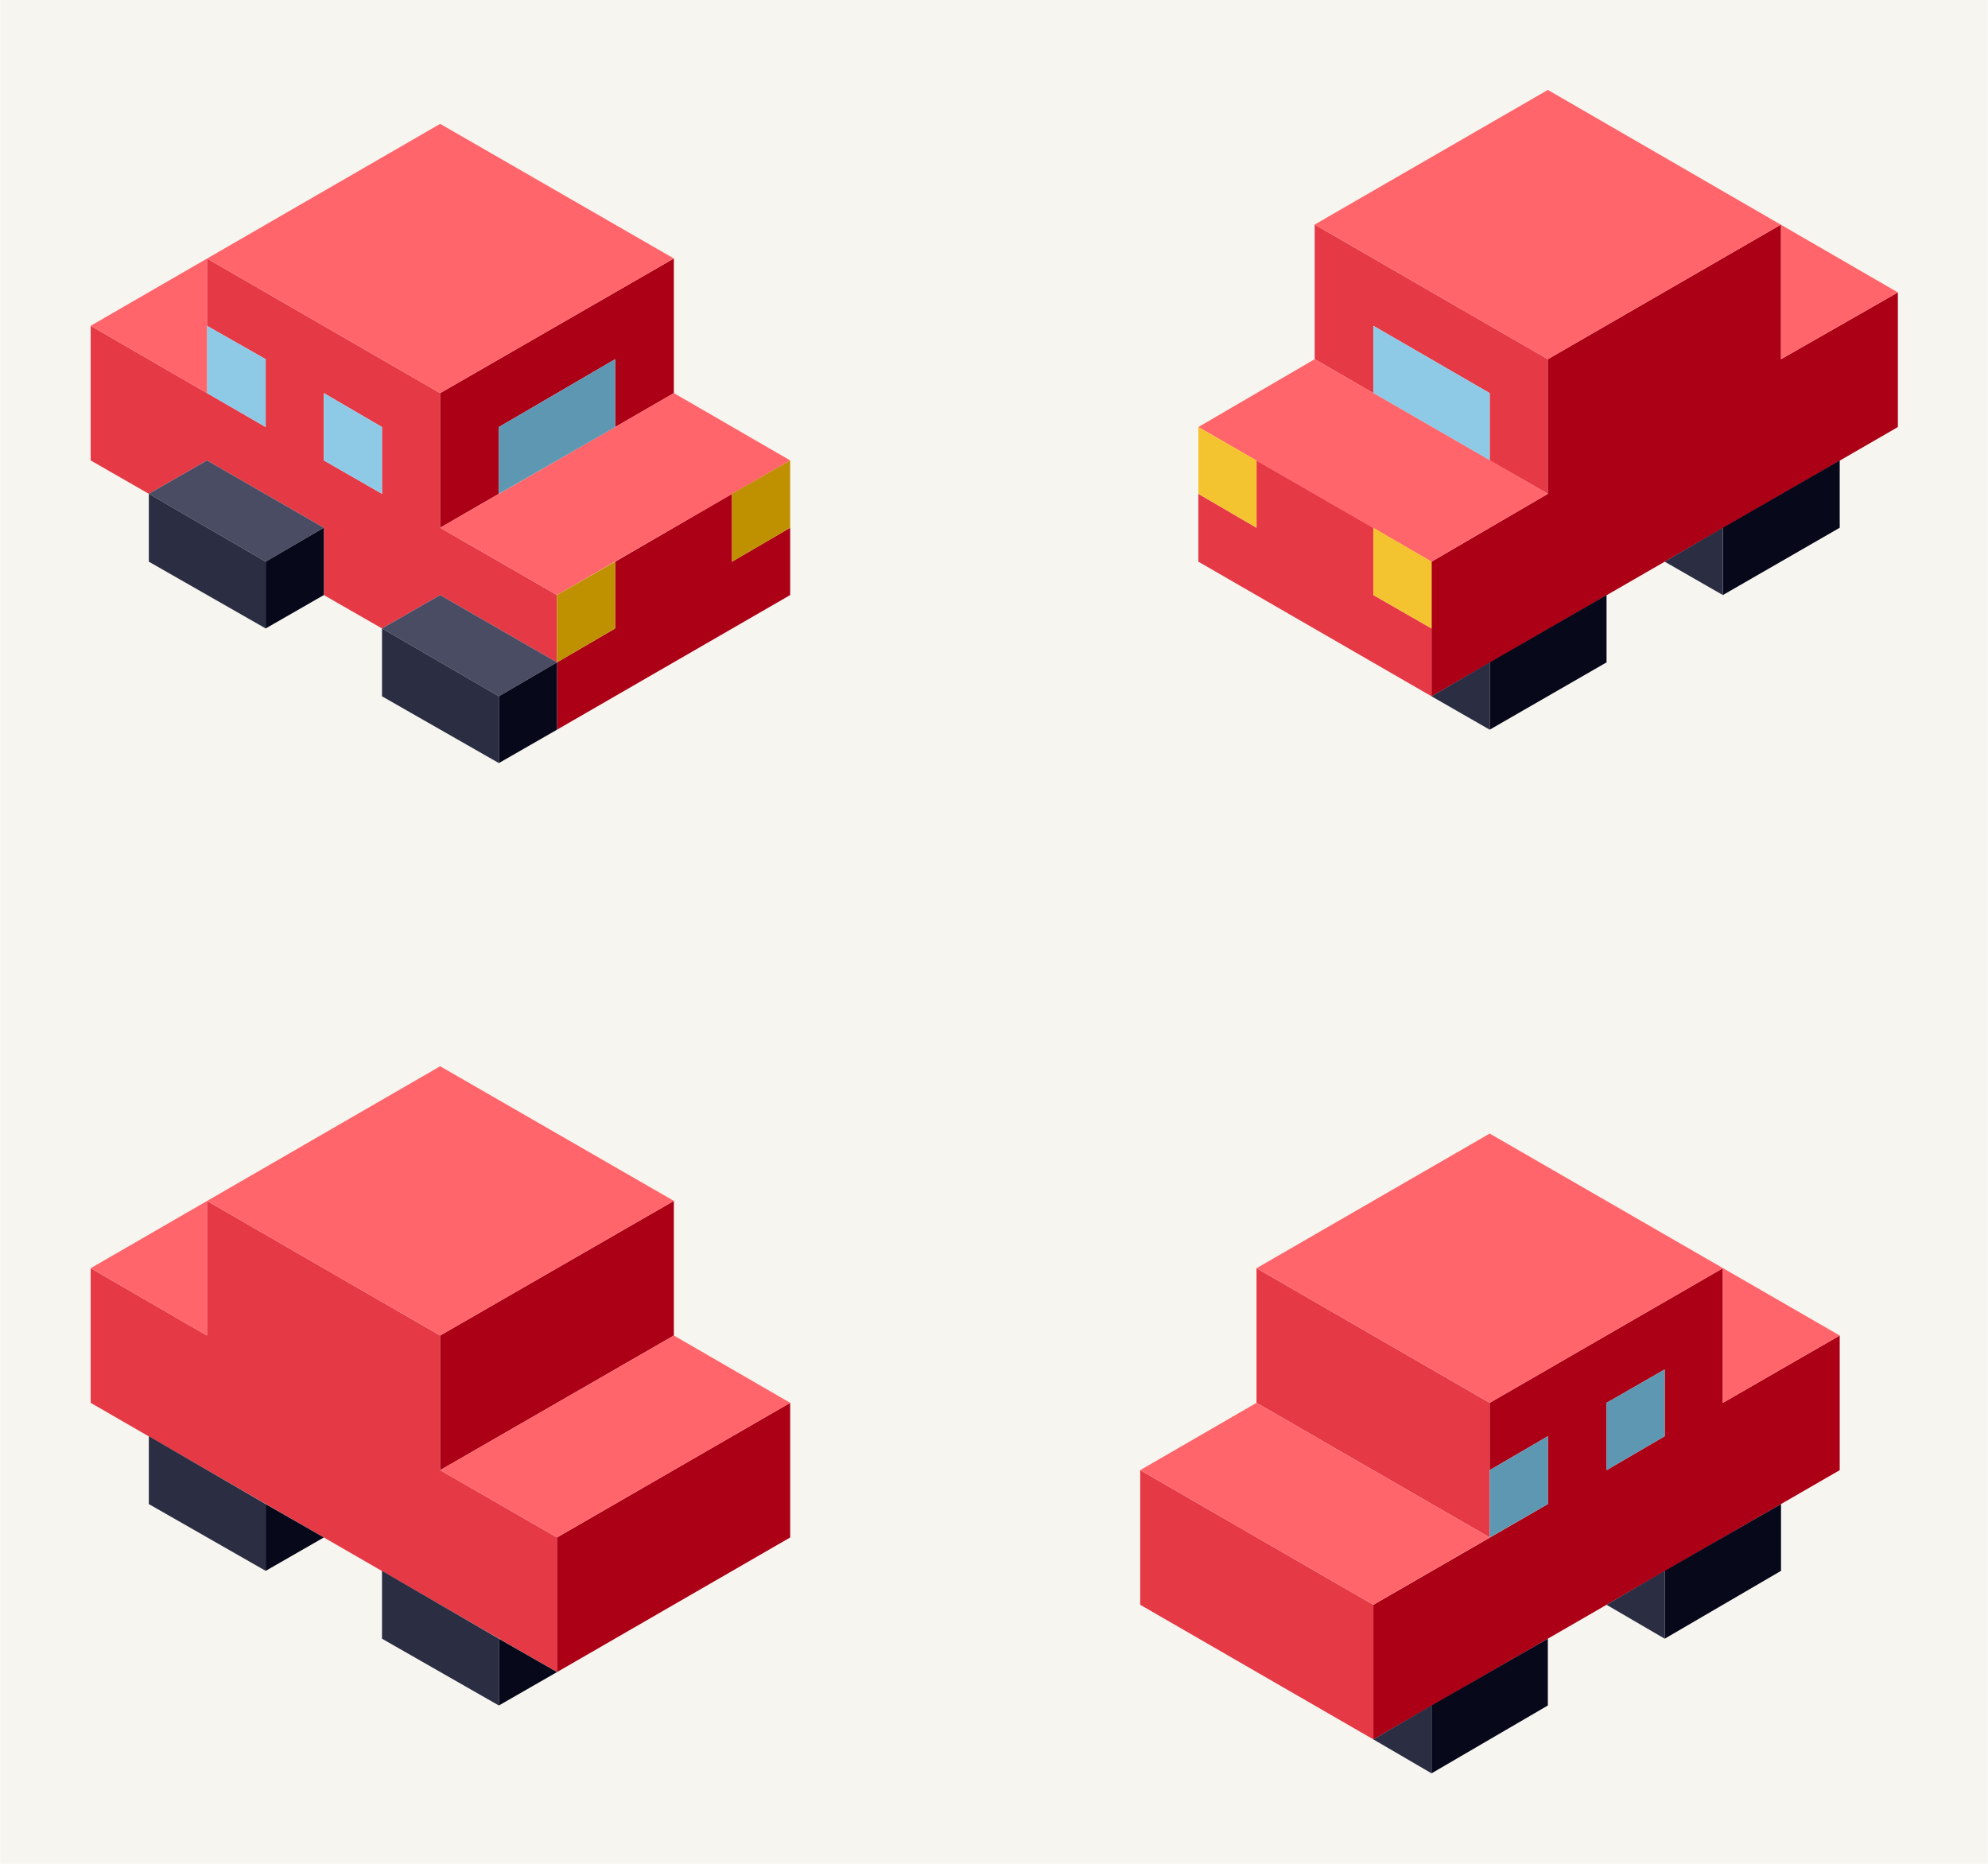
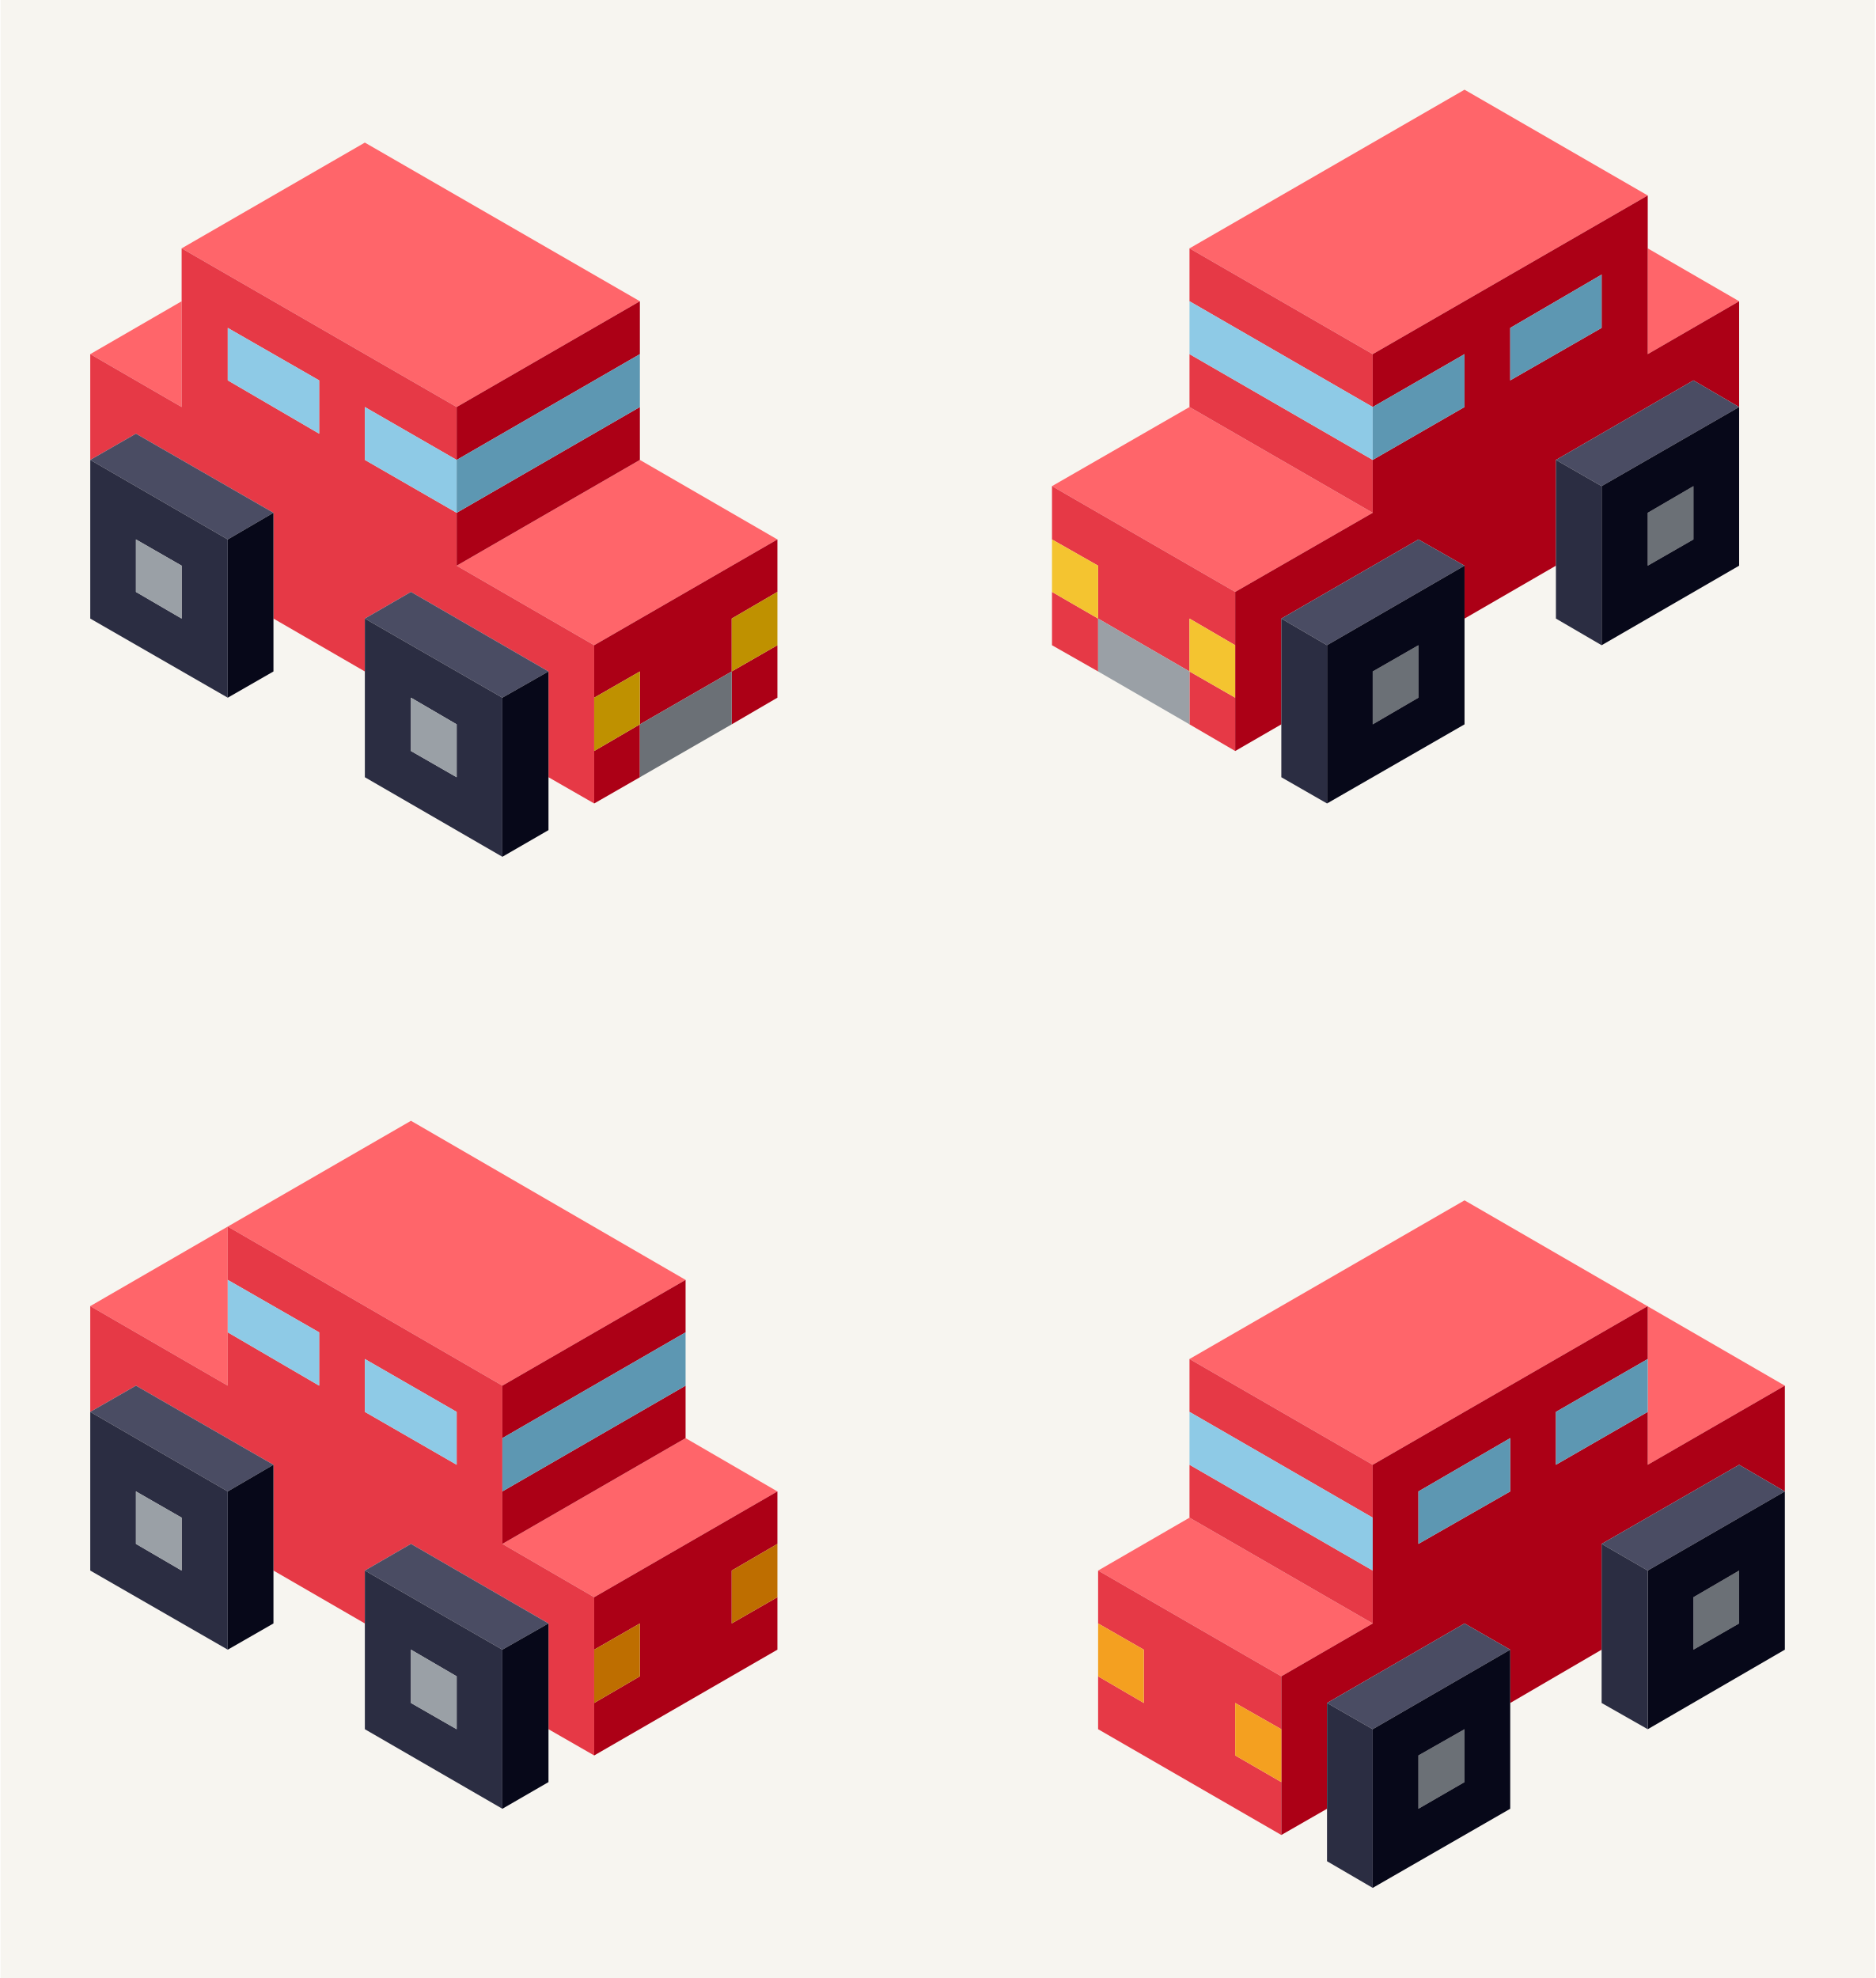
- <svg xmlns="http://www.w3.org/2000/svg" width="640" height="600" viewBox="-0.168 -0.105 3.691 3.461">
-   <rect x="-0.168" y="-0.105" width="3.691" height="3.461" fill="#f7f5f0" />
-   <path fill="#e63946" d="M0.541 0.688L0.433 0.625L0.433 0.75L0.541 0.812ZM0.649 0.625L0.649 0.875L0.866 1L0.866 1.125L0.649 1L0.541 1.062L0.433 1L0.433 0.875L0.216 0.75L0.108 0.812L0 0.75L0 0.5L0.325 0.688L0.325 0.562L0.216 0.5L0.216 0.375ZM2.382 0.5L2.382 0.625L2.273 0.562L2.273 0.312L2.706 0.562L2.706 0.812L2.598 0.75L2.598 0.625ZM2.165 0.75L2.382 0.875L2.382 1L2.49 1.062L2.49 1.188L2.057 0.938L2.057 0.812L2.165 0.875ZM0 2.5L0 2.25L0.216 2.375L0.216 2.125L0.649 2.375L0.649 2.625L0.866 2.75L0.866 3ZM2.382 2.875L2.382 3.125L1.949 2.875L1.949 2.625ZM2.598 2.5L2.598 2.75L2.165 2.5L2.165 2.25Z" />
-   <path fill="#ac0016" d="M0.649 0.625L1.083 0.375L1.083 0.625L0.974 0.688L0.974 0.562L0.758 0.688L0.758 0.812L0.649 0.875ZM0.974 0.938L1.191 0.812L1.191 0.938L1.299 0.875L1.299 1L0.866 1.25L0.866 1.125L0.974 1.062ZM2.49 1.188L2.49 0.938L2.706 0.812L2.706 0.562L3.139 0.312L3.139 0.562L3.356 0.438L3.356 0.688ZM1.083 2.125L1.083 2.375L0.649 2.625L0.649 2.375ZM1.299 2.5L1.299 2.75L0.866 3L0.866 2.75ZM2.598 2.5L3.031 2.25L3.031 2.5L3.248 2.375L3.248 2.625L2.382 3.125L2.382 2.875L2.706 2.688L2.706 2.562L2.598 2.625ZM2.815 2.5L2.815 2.625L2.923 2.562L2.923 2.438Z" />
-   <path fill="#8ecae6" d="M0.433 0.625L0.541 0.688L0.541 0.812L0.433 0.75ZM0.216 0.5L0.325 0.562L0.325 0.688L0.216 0.625ZM2.382 0.5L2.598 0.625L2.598 0.75L2.382 0.625Z" />
-   <path fill="#ff656a" d="M0.866 1L0.649 0.875L1.083 0.625L1.299 0.75ZM0.649 0.125L1.083 0.375L0.649 0.625L0.216 0.375L0.216 0.625L0 0.5ZM3.356 0.438L3.139 0.562L3.139 0.312L2.706 0.562L2.273 0.312L2.706 0.062ZM2.273 0.562L2.706 0.812L2.49 0.938L2.057 0.688ZM0.649 1.875L1.083 2.125L0.649 2.375L0.216 2.125L0.216 2.375L0 2.25ZM1.083 2.375L1.299 2.5L0.866 2.75L0.649 2.625ZM1.949 2.625L2.165 2.5L2.598 2.75L2.382 2.875ZM3.248 2.375L3.031 2.5L3.031 2.25L2.598 2.5L2.165 2.25L2.598 2Z" />
-   <path fill="#bf9100" d="M0.866 1L0.974 0.938L0.974 1.062L0.866 1.125ZM1.191 0.812L1.299 0.75L1.299 0.875L1.191 0.938Z" />
-   <path fill="#5d97b2" d="M0.974 0.562L0.974 0.688L0.758 0.812L0.758 0.688ZM2.598 2.625L2.706 2.562L2.706 2.688L2.598 2.75ZM2.815 2.5L2.923 2.438L2.923 2.562L2.815 2.625Z" />
-   <path fill="#4a4c63" d="M0.108 0.812L0.216 0.75L0.433 0.875L0.325 0.938ZM0.541 1.062L0.649 1L0.866 1.125L0.758 1.188Z" />
-   <path fill="#070819" d="M0.325 0.938L0.433 0.875L0.433 1L0.325 1.062ZM0.758 1.188L0.866 1.125L0.866 1.25L0.758 1.312ZM3.248 0.75L3.248 0.875L3.031 1L3.031 0.875ZM2.815 1L2.815 1.125L2.598 1.25L2.598 1.125ZM0.758 2.938L0.866 3L0.758 3.062ZM0.325 2.688L0.433 2.75L0.325 2.812ZM2.706 2.938L2.706 3.062L2.49 3.188L2.49 3.062ZM3.139 2.688L3.139 2.812L2.923 2.938L2.923 2.812Z" />
-   <path fill="#2b2d42" d="M0.108 0.812L0.325 0.938L0.325 1.062L0.108 0.938ZM0.541 1.062L0.758 1.188L0.758 1.312L0.541 1.188ZM2.923 0.938L3.031 0.875L3.031 1ZM2.49 1.188L2.598 1.125L2.598 1.25ZM0.541 2.812L0.758 2.938L0.758 3.062L0.541 2.938ZM0.108 2.562L0.325 2.688L0.325 2.812L0.108 2.688ZM2.382 3.125L2.49 3.062L2.49 3.188ZM2.815 2.875L2.923 2.812L2.923 2.938Z" />
-   <path fill="#f4c430" d="M2.057 0.688L2.165 0.75L2.165 0.875L2.057 0.812ZM2.382 0.875L2.49 0.938L2.49 1.062L2.382 1Z" />
+ <svg xmlns="http://www.w3.org/2000/svg" width="640" height="675" viewBox="-0.212 -0.087 4.43 4.675">
+   <rect x="-0.212" y="-0.087" width="4.43" height="4.675" fill="#f7f5f0" />
+   <path fill="#ff656a" d="M0.216 0.5L0.649 0.25L1.299 0.625L0.866 0.875ZM1.299 1L1.624 1.188L1.191 1.438L0.866 1.25ZM0.216 0.625L0.216 0.875L0 0.75ZM3.031 0.75L2.598 0.5L3.248 0.125L3.681 0.375ZM3.681 0.5L3.897 0.625L3.681 0.75ZM2.598 0.875L3.031 1.125L2.706 1.312L2.273 1.062ZM0.325 2.812L0.325 3.188L0 3ZM0.325 2.812L0.758 2.562L1.407 2.938L0.974 3.188ZM1.407 3.312L1.624 3.438L1.191 3.688L0.974 3.562ZM2.598 3.5L3.031 3.75L2.815 3.875L2.382 3.625ZM3.031 3.375L2.598 3.125L3.248 2.75L4.005 3.188L3.681 3.375L3.681 3Z" />
+   <path fill="#e63946" d="M0.866 0.875L0.866 1L0.649 0.875L0.649 1L0.866 1.125L0.866 1.25L1.191 1.438L1.191 1.812L1.083 1.75L1.083 1.5L0.758 1.312L0.649 1.375L0.649 1.5L0.433 1.375L0.433 1.125L0.108 0.938L0 1L0 0.75L0.216 0.875L0.216 0.5ZM0.541 0.938L0.541 0.812L0.325 0.688L0.325 0.812ZM2.598 0.625L2.598 0.5L3.031 0.75L3.031 0.875ZM2.598 0.875L2.598 0.75L3.031 1L3.031 1.125ZM2.273 1.062L2.706 1.312L2.706 1.438L2.598 1.375L2.598 1.5L2.706 1.562L2.706 1.688L2.598 1.625L2.598 1.5L2.382 1.375L2.382 1.5L2.273 1.438L2.273 1.312L2.382 1.375L2.382 1.25L2.273 1.188ZM0.325 2.812L0.974 3.188L0.974 3.562L1.191 3.688L1.191 4.062L1.083 4L1.083 3.75L0.758 3.562L0.649 3.625L0.649 3.75L0.433 3.625L0.433 3.375L0.108 3.188L0 3.25L0 3L0.325 3.188L0.325 3.062L0.541 3.188L0.541 3.062L0.325 2.938ZM0.649 3.125L0.649 3.25L0.866 3.375L0.866 3.25ZM2.598 3.5L2.598 3.375L3.031 3.625L3.031 3.75ZM2.815 3.875L2.815 4L2.706 3.938L2.706 4.062L2.815 4.125L2.815 4.25L2.382 4L2.382 3.875L2.49 3.938L2.49 3.812L2.382 3.75L2.382 3.625ZM2.598 3.25L2.598 3.125L3.031 3.375L3.031 3.5Z" />
+   <path fill="#8ecae6" d="M0.649 0.875L0.866 1L0.866 1.125L0.649 1ZM0.325 0.688L0.541 0.812L0.541 0.938L0.325 0.812ZM2.598 0.75L2.598 0.625L3.031 0.875L3.031 1ZM0.325 2.938L0.541 3.062L0.541 3.188L0.325 3.062ZM0.649 3.125L0.866 3.25L0.866 3.375L0.649 3.25ZM2.598 3.375L2.598 3.25L3.031 3.5L3.031 3.625Z" />
+   <path fill="#ac0016" d="M0.866 0.875L1.299 0.625L1.299 0.75L0.866 1ZM0.866 1.125L1.299 0.875L1.299 1L0.866 1.25ZM1.624 1.188L1.624 1.312L1.516 1.375L1.516 1.5L1.624 1.438L1.624 1.562L1.516 1.625L1.516 1.5L1.299 1.625L1.299 1.75L1.191 1.812L1.191 1.688L1.299 1.625L1.299 1.5L1.191 1.562L1.191 1.438ZM3.681 0.375L3.681 0.75L3.897 0.625L3.897 0.875L3.789 0.812L3.464 1L3.464 1.25L3.248 1.375L3.248 1.25L3.139 1.188L2.815 1.375L2.815 1.625L2.706 1.688L2.706 1.312L3.031 1.125L3.031 1L3.248 0.875L3.248 0.75L3.031 0.875L3.031 0.75ZM3.572 0.562L3.356 0.688L3.356 0.812L3.572 0.688ZM0.974 3.188L1.407 2.938L1.407 3.062L0.974 3.312ZM1.407 3.188L1.407 3.312L0.974 3.562L0.974 3.438ZM1.624 3.438L1.624 3.562L1.516 3.625L1.516 3.75L1.624 3.688L1.624 3.812L1.191 4.062L1.191 3.938L1.299 3.875L1.299 3.75L1.191 3.812L1.191 3.688ZM3.681 3L3.681 3.125L3.464 3.25L3.464 3.375L3.681 3.25L3.681 3.375L4.005 3.188L4.005 3.438L3.897 3.375L3.572 3.562L3.572 3.812L3.356 3.938L3.356 3.812L3.248 3.75L2.923 3.938L2.923 4.188L2.815 4.25L2.815 3.875L3.031 3.75L3.031 3.375ZM3.356 3.312L3.139 3.438L3.139 3.562L3.356 3.438Z" />
+   <path fill="#5d97b2" d="M0.866 1L1.299 0.75L1.299 0.875L0.866 1.125ZM3.572 0.562L3.572 0.688L3.356 0.812L3.356 0.688ZM3.248 0.75L3.248 0.875L3.031 1L3.031 0.875ZM1.407 3.062L1.407 3.188L0.974 3.438L0.974 3.312ZM3.356 3.312L3.356 3.438L3.139 3.562L3.139 3.438ZM3.681 3.125L3.681 3.25L3.464 3.375L3.464 3.25Z" />
+   <path fill="#6b7076" d="M1.516 1.5L1.516 1.625L1.299 1.75L1.299 1.625ZM3.681 1.125L3.789 1.062L3.789 1.188L3.681 1.25ZM3.031 1.5L3.139 1.438L3.139 1.562L3.031 1.625ZM3.139 4.062L3.248 4L3.248 4.125L3.139 4.188ZM3.789 3.688L3.897 3.625L3.897 3.75L3.789 3.812Z" />
+   <path fill="#bf9100" d="M1.516 1.375L1.624 1.312L1.624 1.438L1.516 1.5ZM1.191 1.562L1.299 1.5L1.299 1.625L1.191 1.688Z" />
+   <path fill="#4a4c63" d="M0 1L0.108 0.938L0.433 1.125L0.325 1.188ZM0.649 1.375L0.758 1.312L1.083 1.5L0.974 1.562ZM3.789 0.812L3.897 0.875L3.572 1.062L3.464 1ZM3.139 1.188L3.248 1.25L2.923 1.438L2.815 1.375ZM0.649 3.625L0.758 3.562L1.083 3.75L0.974 3.812ZM0 3.25L0.108 3.188L0.433 3.375L0.325 3.438ZM3.897 3.375L4.005 3.438L3.681 3.625L3.572 3.562ZM3.248 3.75L3.356 3.812L3.031 4L2.923 3.938Z" />
+   <path fill="#070819" d="M0.325 1.188L0.433 1.125L0.433 1.5L0.325 1.562ZM0.974 1.562L1.083 1.5L1.083 1.875L0.974 1.938ZM3.897 0.875L3.897 1.25L3.572 1.438L3.572 1.062ZM3.789 1.062L3.681 1.125L3.681 1.25L3.789 1.188ZM3.248 1.25L3.248 1.625L2.923 1.812L2.923 1.438ZM3.139 1.438L3.031 1.5L3.031 1.625L3.139 1.562ZM0.974 3.812L1.083 3.75L1.083 4.125L0.974 4.188ZM0.325 3.438L0.433 3.375L0.433 3.75L0.325 3.812ZM4.005 3.438L4.005 3.812L3.681 4L3.681 3.625ZM3.897 3.625L3.789 3.688L3.789 3.812L3.897 3.75ZM3.356 3.812L3.356 4.188L3.031 4.375L3.031 4ZM3.248 4L3.139 4.062L3.139 4.188L3.248 4.125Z" />
+   <path fill="#2b2d42" d="M0 1L0.325 1.188L0.325 1.562L0 1.375ZM0.216 1.25L0.108 1.188L0.108 1.312L0.216 1.375ZM0.649 1.375L0.974 1.562L0.974 1.938L0.649 1.75ZM0.866 1.625L0.758 1.562L0.758 1.688L0.866 1.75ZM3.464 1L3.572 1.062L3.572 1.438L3.464 1.375ZM2.815 1.375L2.923 1.438L2.923 1.812L2.815 1.75ZM0.649 3.625L0.974 3.812L0.974 4.188L0.649 4ZM0.866 3.875L0.758 3.812L0.758 3.938L0.866 4ZM0 3.25L0.325 3.438L0.325 3.812L0 3.625ZM0.216 3.5L0.108 3.438L0.108 3.562L0.216 3.625ZM3.572 3.562L3.681 3.625L3.681 4L3.572 3.938ZM2.923 3.938L3.031 4L3.031 4.375L2.923 4.312Z" />
+   <path fill="#9aa0a6" d="M0.108 1.188L0.216 1.25L0.216 1.375L0.108 1.312ZM0.758 1.562L0.866 1.625L0.866 1.75L0.758 1.688ZM2.382 1.375L2.598 1.5L2.598 1.625L2.382 1.5ZM0.758 3.812L0.866 3.875L0.866 4L0.758 3.938ZM0.108 3.438L0.216 3.5L0.216 3.625L0.108 3.562Z" />
+   <path fill="#f4c430" d="M2.273 1.188L2.382 1.25L2.382 1.375L2.273 1.312ZM2.598 1.375L2.706 1.438L2.706 1.562L2.598 1.5Z" />
+   <path fill="#be6e00" d="M1.516 3.625L1.624 3.562L1.624 3.688L1.516 3.75ZM1.191 3.812L1.299 3.75L1.299 3.875L1.191 3.938Z" />
+   <path fill="#f4a020" d="M2.382 3.75L2.49 3.812L2.49 3.938L2.382 3.875ZM2.706 3.938L2.815 4L2.815 4.125L2.706 4.062Z" />
</svg>
